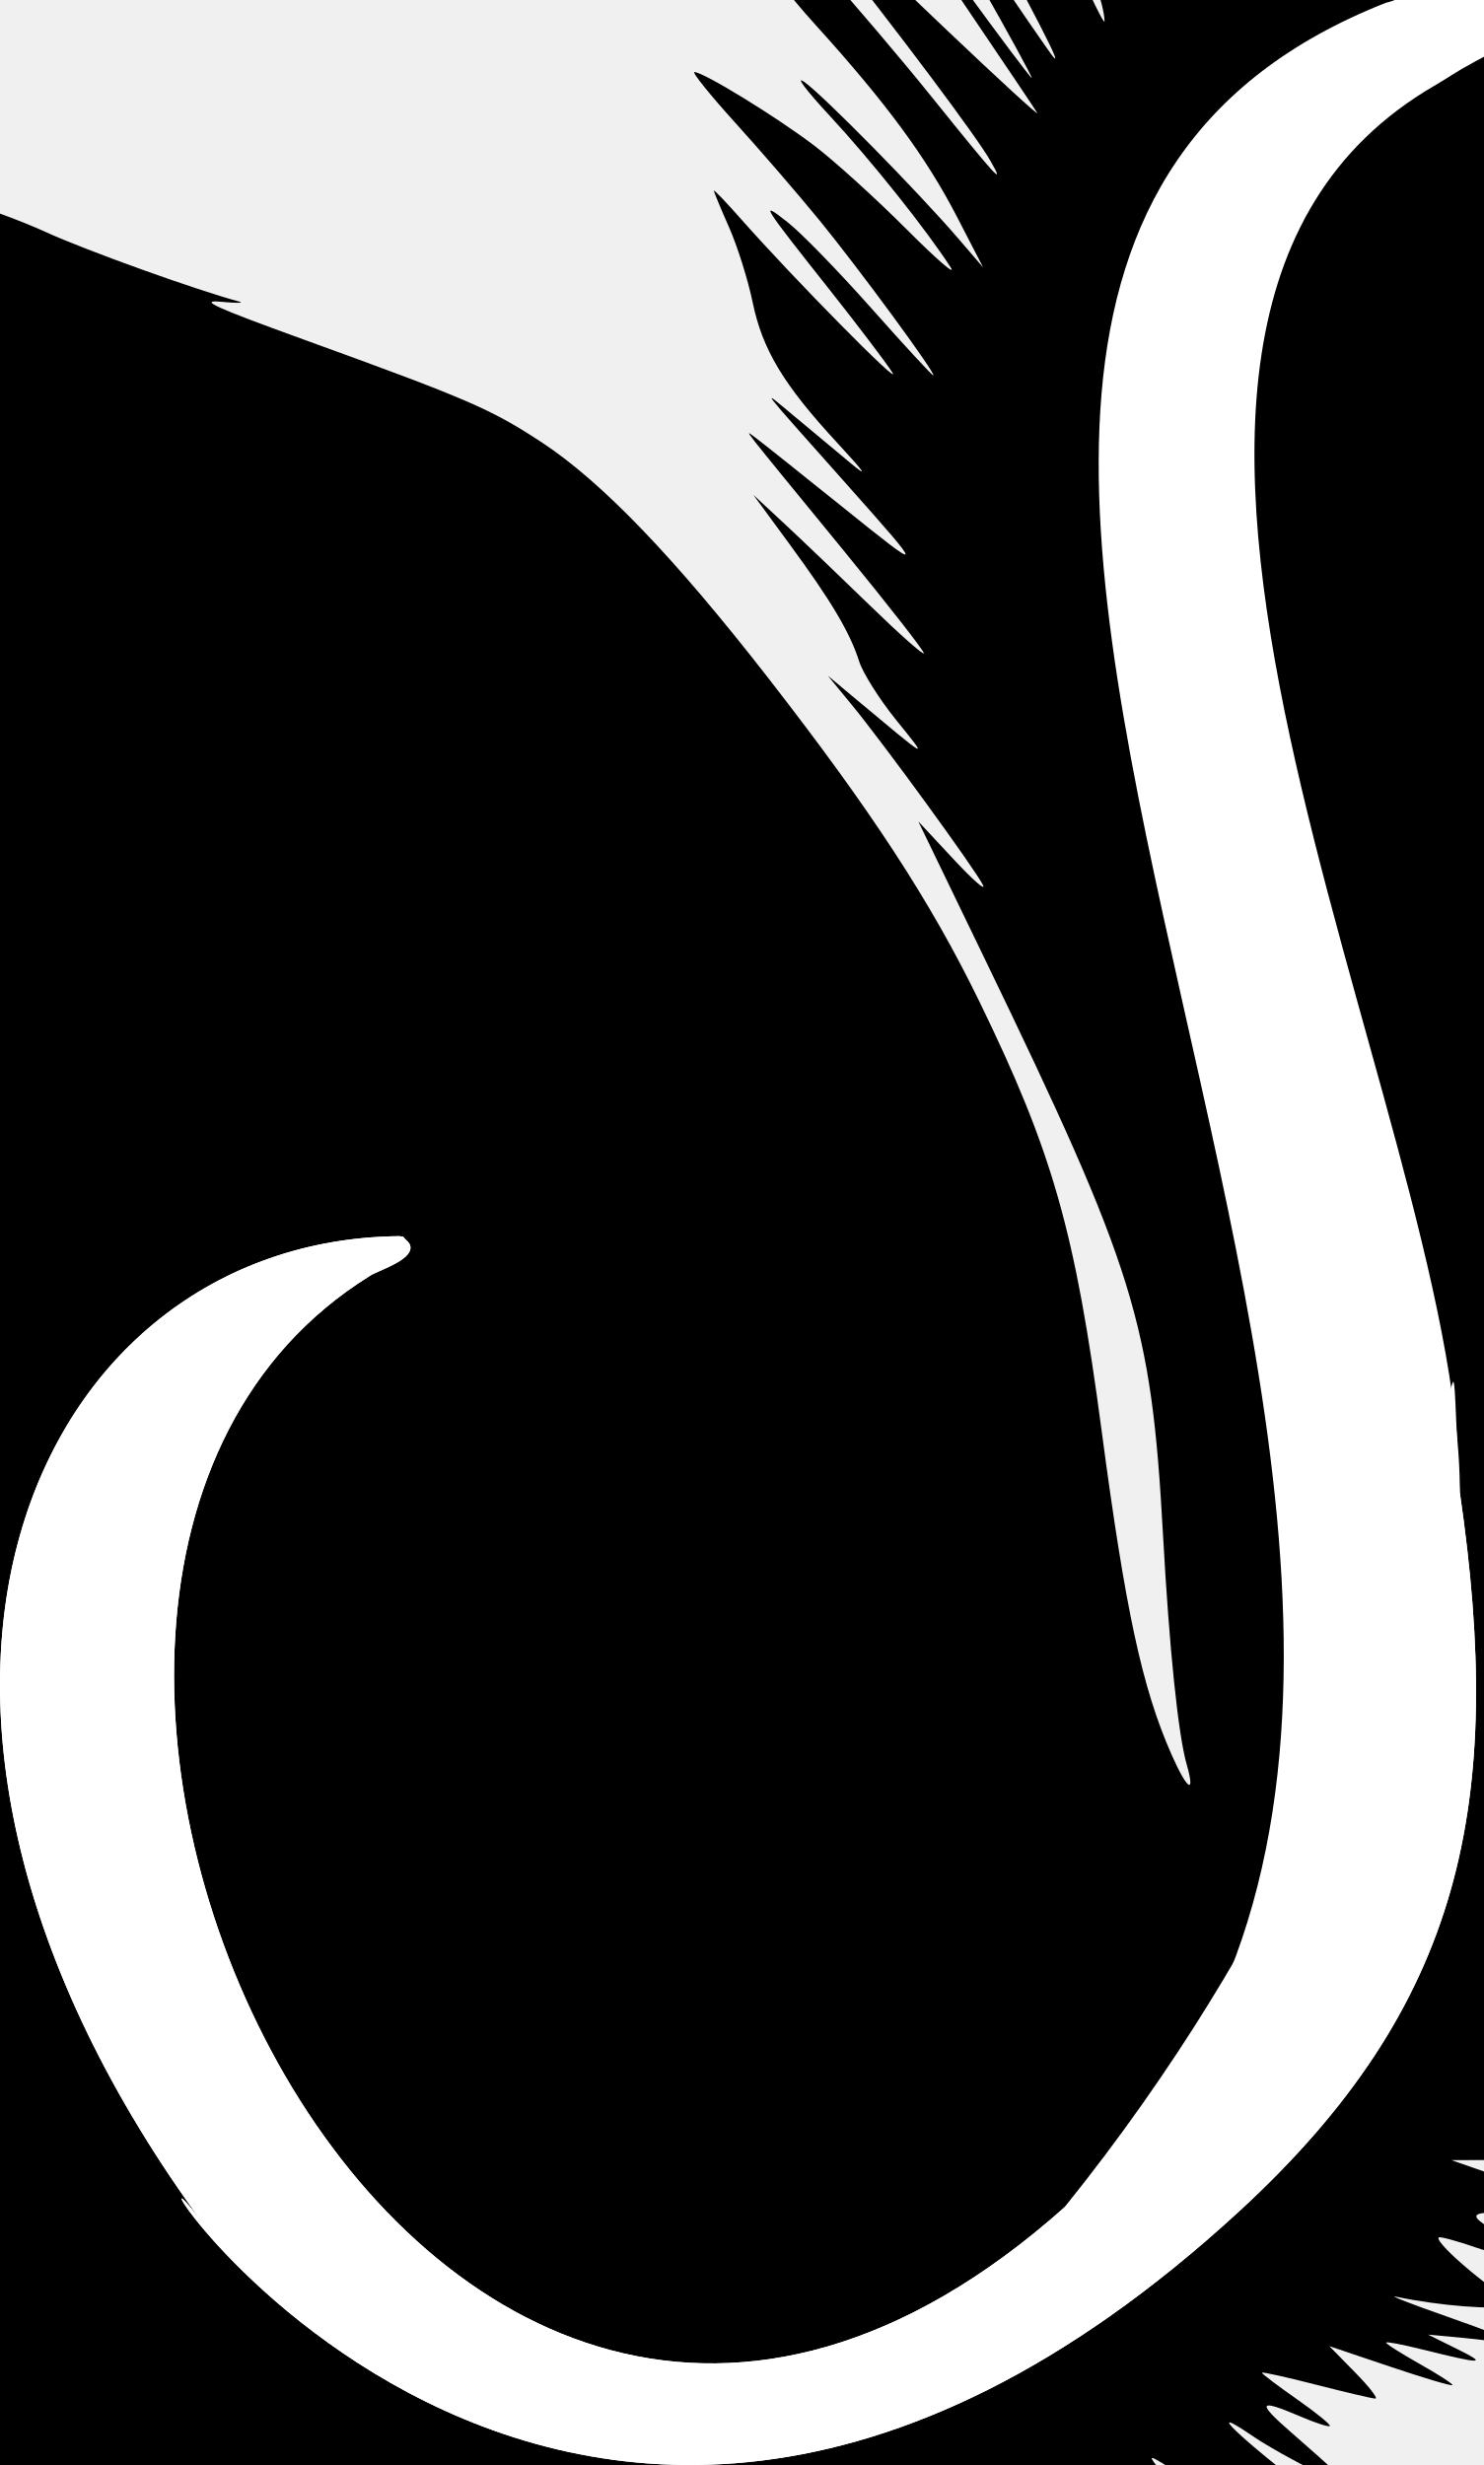
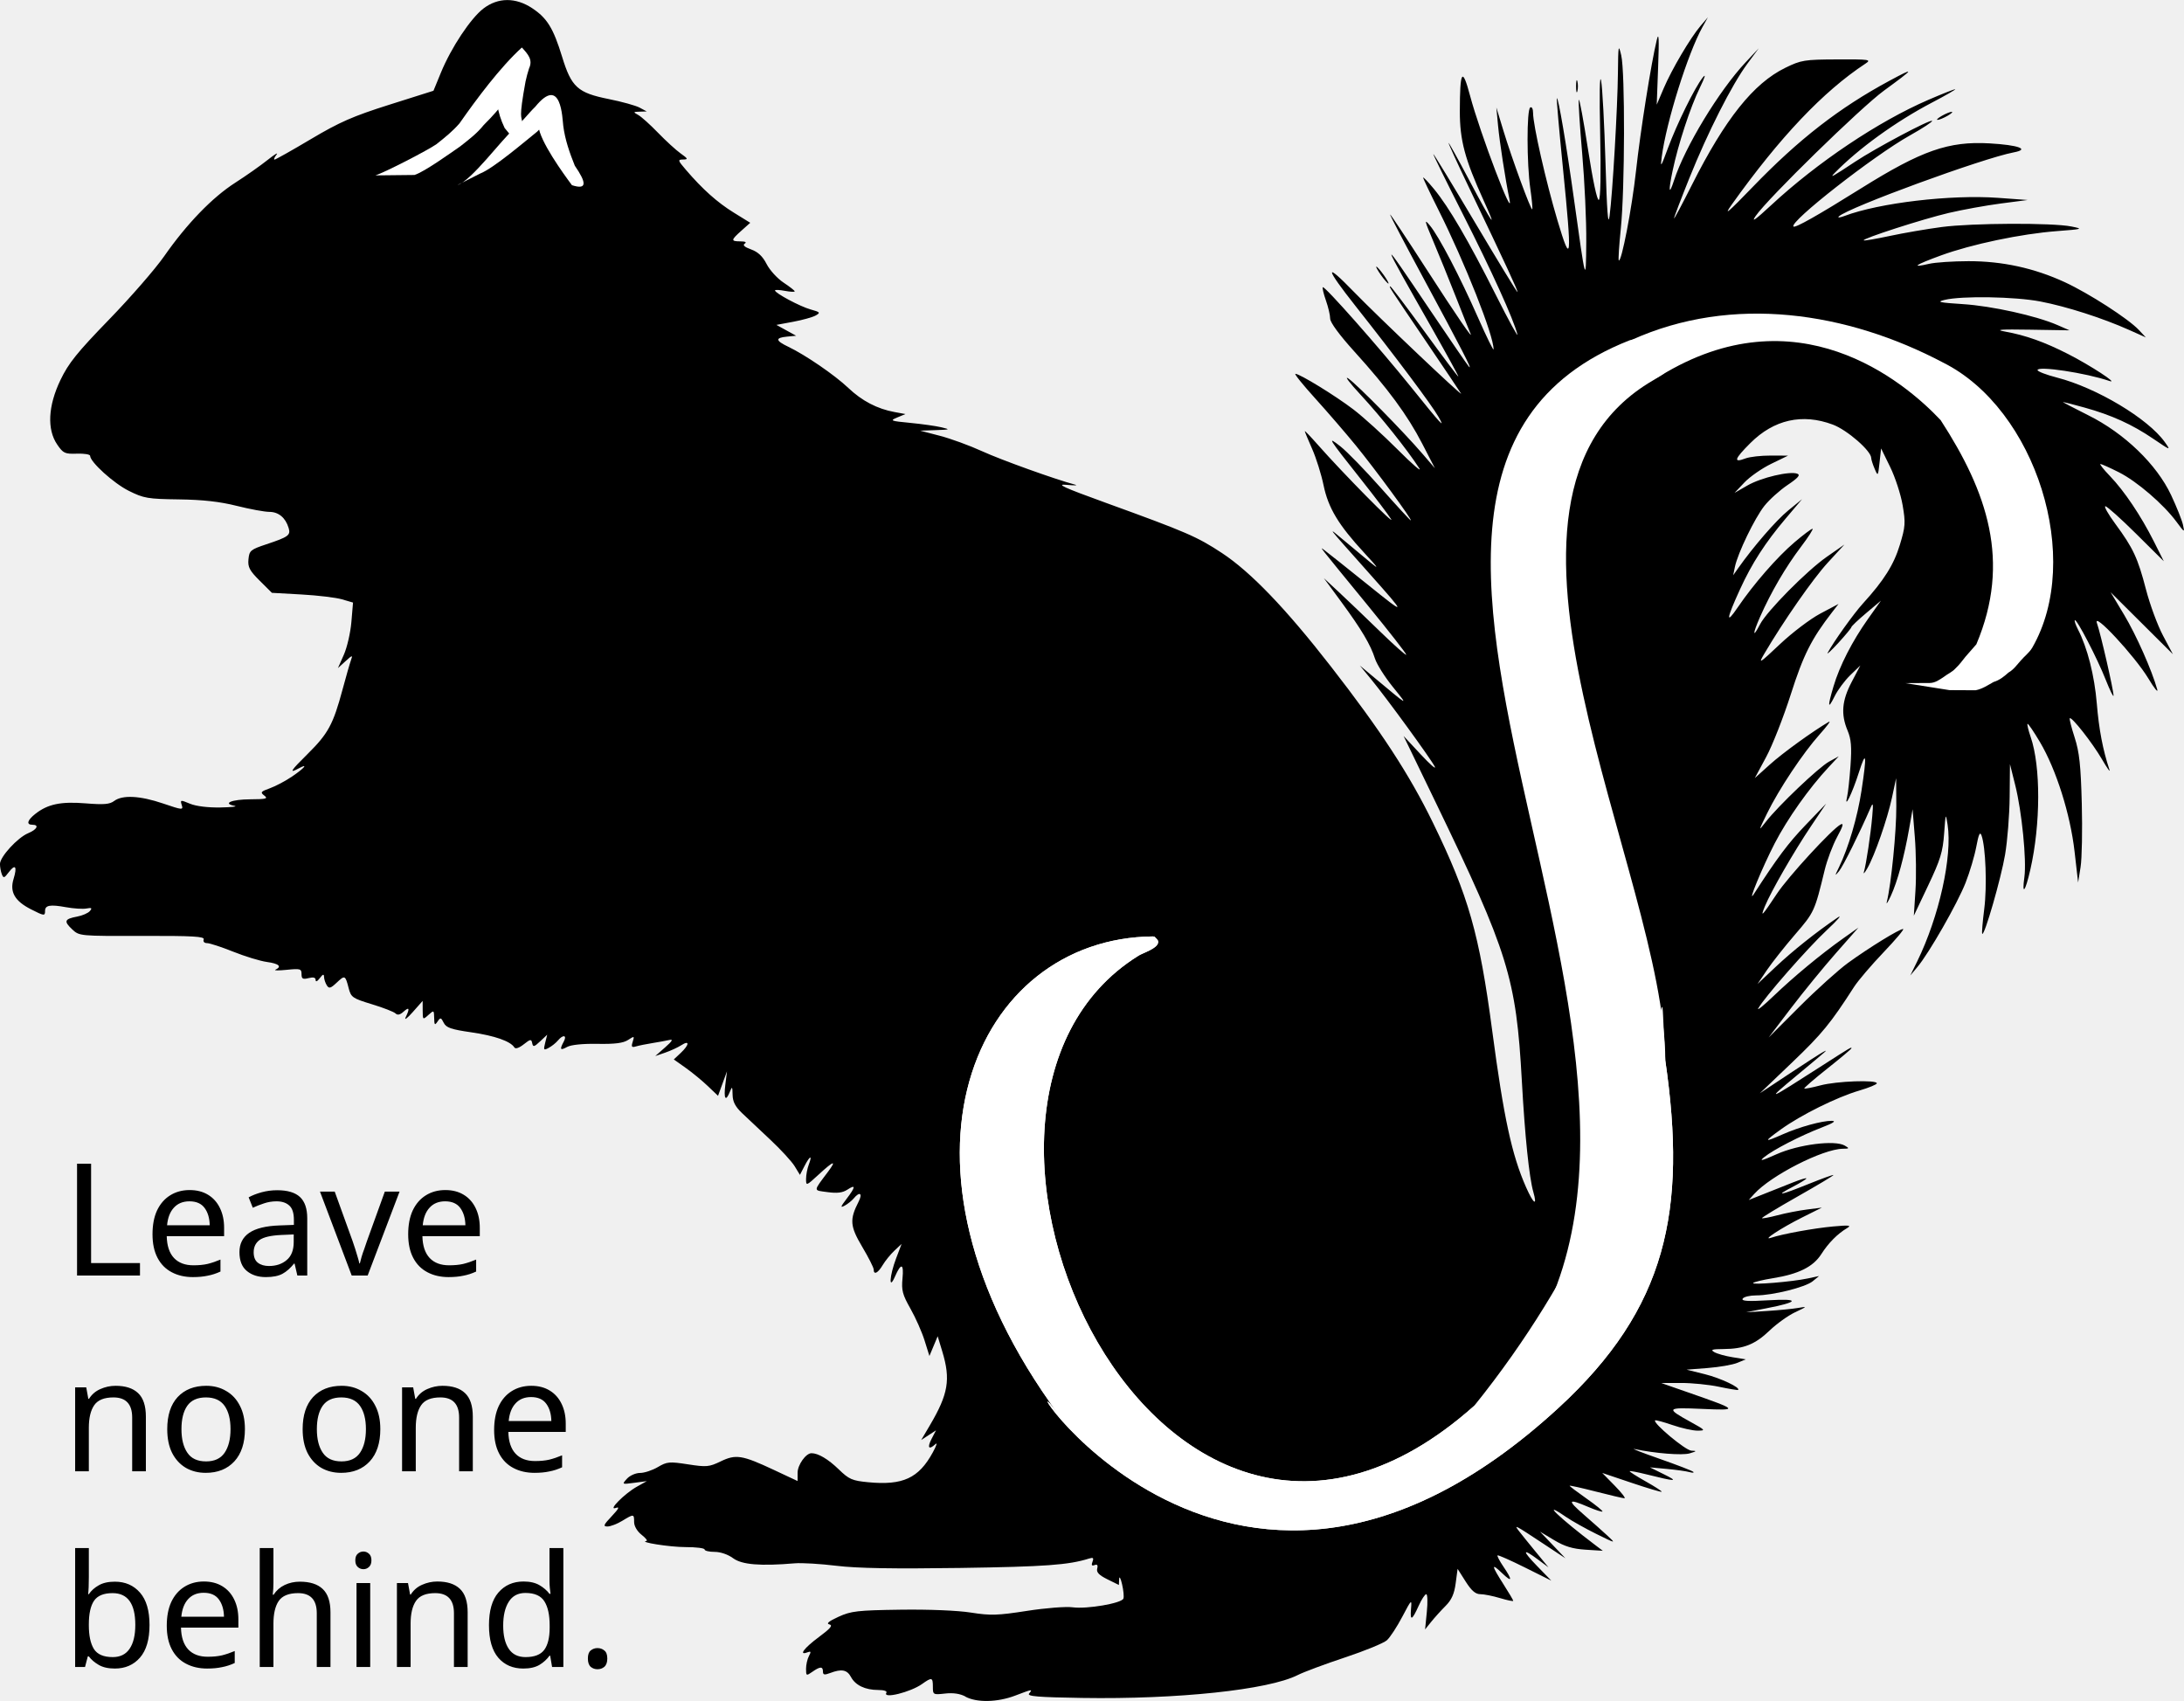
- <svg xmlns="http://www.w3.org/2000/svg" width="64.623mm" height="107.367mm" viewBox="0 0 64.623 107.367" version="1.1" id="svg1">
+ <svg xmlns="http://www.w3.org/2000/svg" width="196.833mm" height="153.287mm" viewBox="0 0 196.833 153.287" version="1.1" id="svg1">
  <defs id="defs1" />
-   <g id="layer1" transform="translate(-93.17832,-55.42296)">
+   <g id="layer1" transform="translate(-6.67706,-24.87372)">
    <path d="m 93.697,177.77 c -0.487,-0.264 -1.112,-0.357 -1.841,-0.275 -1.076,0.121 -1.104,0.106 -1.104,-0.606 0,-0.862 -0.087,-0.884 -0.977,-0.252 -1.042,0.741 -3.567,1.362 -3.214,0.791 0.093,-0.151 -0.205,-0.254 -0.735,-0.254 -1.171,0 -2.054,-0.421 -2.455,-1.171 -0.35,-0.654 -0.847,-0.75 -1.873,-0.359 -0.517,0.197 -0.652,0.17 -0.652,-0.127 0,-0.479 -0.254,-0.474 -0.959,0.021 -0.54,0.378 -0.565,0.367 -0.565,-0.271 0,-0.366 0.117,-0.885 0.26,-1.152 0.21,-0.392 0.185,-0.457 -0.127,-0.337 -0.838,0.321 -0.316,-0.381 1.016,-1.368 1.062,-0.787 1.293,-1.065 0.953,-1.145 -0.31,-0.073 -0.054,-0.287 0.82,-0.686 1.141,-0.52 1.709,-0.586 5.588,-0.64 2.551,-0.036 5.148,0.07 6.345,0.259 1.775,0.28 2.404,0.261 5.056,-0.152 1.675,-0.261 3.514,-0.405 4.114,-0.323 1.283,0.176 4.415,-0.361 4.577,-0.784 0.062,-0.163 0.008,-0.748 -0.122,-1.301 -0.13,-0.553 -0.247,-0.762 -0.261,-0.466 l -0.025,0.54 -1.036,-0.513 c -0.758,-0.375 -1.004,-0.634 -0.918,-0.965 0.081,-0.31 0.007,-0.41 -0.237,-0.316 -0.252,0.097 -0.306,0.009 -0.187,-0.302 0.132,-0.345 0.065,-0.406 -0.315,-0.286 -1.831,0.579 -3.937,0.733 -11.58,0.846 -6.045,0.089 -9.326,0.032 -11.176,-0.194 -1.44,-0.176 -3.133,-0.277 -3.762,-0.223 -3.105,0.263 -4.766,0.126 -5.557,-0.459 -0.459,-0.34 -1.137,-0.572 -1.672,-0.572 -0.495,0 -0.899,-0.098 -0.899,-0.217 0,-0.119 -0.772,-0.216 -1.714,-0.214 -1.407,0.002 -4.301,-0.454 -3.522,-0.556 0.124,-0.016 -0.076,-0.266 -0.445,-0.556 -0.395,-0.31 -0.669,-0.779 -0.669,-1.143 0,-0.745 -0.026,-0.748 -1.073,-0.11 -0.457,0.279 -1.054,0.507 -1.326,0.508 -0.42,8e-4 -0.363,-0.139 0.381,-0.926 0.638,-0.676 0.738,-0.878 0.368,-0.746 -0.766,0.274 0.793,-1.296 1.905,-1.918 l 0.889,-0.497 -1.129,0.15 c -1.124,0.149 -1.127,0.148 -0.659,-0.369 0.259,-0.286 0.787,-0.519 1.178,-0.519 0.389,0 1.111,-0.238 1.604,-0.529 0.825,-0.487 1.041,-0.506 2.713,-0.247 1.668,0.259 1.909,0.237 2.942,-0.262 1.377,-0.666 1.938,-0.577 4.803,0.765 l 2.137,1.002 v -0.746 c 0,-0.71 0.748,-1.762 1.253,-1.762 0.605,0 1.506,0.534 2.455,1.455 0.928,0.9 1.208,1.023 2.665,1.162 3.114,0.297 4.539,-0.361 5.811,-2.686 0.323,-0.59 0.434,-0.931 0.247,-0.756 -0.601,0.56 -0.773,0.341 -0.359,-0.46 l 0.402,-0.777 -0.667,0.437 -0.667,0.437 0.784,-1.329 c 1.659,-2.814 1.881,-4.128 1.119,-6.643 l -0.418,-1.38 -0.372,0.889 -0.372,0.889 -0.437,-1.397 c -0.241,-0.768 -0.814,-2.06 -1.273,-2.87 -0.716,-1.262 -0.819,-1.652 -0.716,-2.722 0.131,-1.364 -0.127,-1.427 -0.679,-0.167 -0.579,1.321 -0.492,-0.075 0.102,-1.637 l 0.496,-1.306 -0.645,0.605 c -0.355,0.333 -0.831,0.919 -1.059,1.303 -0.432,0.729 -0.812,0.914 -0.812,0.396 0,-0.167 -0.465,-1.086 -1.034,-2.043 -1.101,-1.854 -1.15,-2.456 -0.326,-4.068 0.385,-0.753 0.106,-0.949 -0.43,-0.304 -0.18,0.217 -0.552,0.515 -0.826,0.662 -0.411,0.22 -0.381,0.112 0.17,-0.609 0.825,-1.082 0.849,-1.339 0.076,-0.833 -0.429,0.281 -0.92,0.343 -1.785,0.224 -1.315,-0.18 -1.319,-0.019 0.045,-1.845 0.807,-1.08 0.505,-0.988 -0.848,0.26 -1.117,1.03 -1.137,1.037 -1.137,0.398 0,-0.358 0.111,-0.944 0.248,-1.302 0.343,-0.903 0.105,-0.817 -0.391,0.141 l -0.41,0.793 -0.471,-0.774 c -0.259,-0.426 -1.241,-1.497 -2.183,-2.38 -0.942,-0.883 -2.091,-1.966 -2.555,-2.406 -0.615,-0.584 -0.847,-1.03 -0.859,-1.651 -0.015,-0.765 -0.039,-0.793 -0.246,-0.279 -0.379,0.942 -0.567,0.649 -0.409,-0.635 l 0.149,-1.206 -0.403,1.103 -0.403,1.103 -0.924,-0.881 c -0.508,-0.485 -1.405,-1.222 -1.993,-1.639 l -1.069,-0.758 0.625,-0.587 c 0.782,-0.735 0.817,-1.189 0.053,-0.697 -0.314,0.202 -0.972,0.505 -1.46,0.673 l -0.889,0.305 0.889,-0.782 c 0.649,-0.571 0.752,-0.751 0.381,-0.666 -0.279,0.064 -0.965,0.19 -1.524,0.279 -0.559,0.089 -1.227,0.225 -1.486,0.301 -0.387,0.114 -0.439,0.041 -0.294,-0.416 0.168,-0.53 0.149,-0.537 -0.419,-0.165 -0.432,0.283 -1.188,0.379 -2.754,0.35 -1.316,-0.024 -2.382,0.084 -2.731,0.276 -0.634,0.349 -0.699,0.248 -0.309,-0.481 0.315,-0.588 -0.063,-0.657 -0.528,-0.096 -0.18,0.217 -0.553,0.515 -0.828,0.662 -0.457,0.245 -0.484,0.206 -0.318,-0.458 l 0.182,-0.726 -0.633,0.594 c -0.549,0.516 -0.644,0.538 -0.719,0.166 -0.077,-0.383 -0.159,-0.371 -0.767,0.109 -0.419,0.33 -0.743,0.436 -0.842,0.276 -0.344,-0.557 -1.767,-1.056 -3.885,-1.362 -1.817,-0.262 -2.259,-0.415 -2.48,-0.857 -0.245,-0.491 -0.294,-0.501 -0.557,-0.113 -0.248,0.364 -0.291,0.32 -0.304,-0.313 -0.015,-0.722 -0.026,-0.728 -0.523,-0.278 -0.499,0.451 -0.508,0.444 -0.512,-0.405 l -0.004,-0.865 -0.899,1.016 c -0.494,0.559 -0.778,0.766 -0.631,0.461 0.391,-0.812 0.328,-0.976 -0.193,-0.504 -0.315,0.285 -0.543,0.334 -0.721,0.157 -0.143,-0.143 -1.101,-0.516 -2.128,-0.828 -1.752,-0.533 -1.882,-0.623 -2.096,-1.451 -0.304,-1.176 -0.337,-1.191 -1.086,-0.488 -0.546,0.513 -0.684,0.55 -0.884,0.234 -0.13,-0.206 -0.242,-0.546 -0.249,-0.755 -0.009,-0.291 -0.1,-0.265 -0.385,0.112 -0.222,0.294 -0.373,0.36 -0.373,0.163 0,-0.225 -0.202,-0.279 -0.635,-0.171 -0.523,0.131 -0.635,0.067 -0.635,-0.362 0,-0.477 -0.113,-0.51 -1.333,-0.385 -0.733,0.075 -1.191,0.07 -1.016,-0.012 0.605,-0.285 0.312,-0.547 -0.778,-0.696 -0.602,-0.083 -1.965,-0.498 -3.027,-0.924 -1.062,-0.425 -2.125,-0.773 -2.361,-0.773 -0.25,0 -0.376,-0.139 -0.302,-0.333 0.103,-0.269 -0.963,-0.33 -5.54,-0.318 -5.64,0.016 -5.671,0.013 -6.316,-0.593 -0.775,-0.728 -0.695,-0.933 0.451,-1.148 0.476,-0.089 0.993,-0.315 1.148,-0.502 0.224,-0.27 0.161,-0.316 -0.307,-0.227 -0.324,0.062 -1.157,0.009 -1.851,-0.117 -1.433,-0.26 -1.883,-0.18 -1.883,0.337 0,0.467 -0.084,0.457 -1.276,-0.151 -1.454,-0.742 -1.923,-1.56 -1.564,-2.728 0.35,-1.139 0.161,-1.396 -0.44,-0.599 -0.399,0.529 -0.471,0.548 -0.618,0.166 -0.091,-0.238 -0.166,-0.652 -0.166,-0.919 0,-0.646 1.589,-2.38 2.543,-2.775 0.804,-0.333 1.017,-0.761 0.378,-0.761 -0.572,0 -0.46,-0.409 0.27,-0.983 1.118,-0.879 2.303,-1.126 4.533,-0.945 1.634,0.133 2.167,0.088 2.566,-0.214 0.743,-0.561 2.334,-0.479 4.411,0.227 1.747,0.594 1.829,0.601 1.681,0.134 -0.148,-0.468 -0.114,-0.473 0.74,-0.117 0.547,0.229 1.615,0.361 2.745,0.34 1.017,-0.019 1.591,-0.084 1.274,-0.145 -1.13,-0.217 -0.254,-0.582 1.416,-0.59 1.44,-0.007 1.634,-0.058 1.269,-0.335 -0.385,-0.292 -0.331,-0.363 0.508,-0.663 0.516,-0.185 1.424,-0.668 2.018,-1.074 1.11,-0.759 1.461,-1.19 0.588,-0.723 -0.926,0.496 -0.781,0.261 0.82,-1.325 1.816,-1.798 2.273,-2.643 3.107,-5.746 0.324,-1.205 0.673,-2.42 0.776,-2.7 0.165,-0.449 0.107,-0.435 -0.498,0.116 l -0.685,0.624 0.533,-1.204 c 0.293,-0.662 0.598,-1.991 0.679,-2.952 l 0.147,-1.748 -0.988,-0.29 c -0.543,-0.16 -2.188,-0.357 -3.655,-0.439 l -2.667,-0.149 -1.097,-1.09 c -0.921,-0.916 -1.084,-1.225 -1.016,-1.932 0.075,-0.783 0.187,-0.877 1.606,-1.35 2.012,-0.67 2.213,-0.819 2.011,-1.482 -0.279,-0.918 -0.906,-1.439 -1.734,-1.441 -0.432,-9.8e-4 -1.758,-0.245 -2.945,-0.543 -1.524,-0.382 -3.055,-0.553 -5.207,-0.582 -2.808,-0.037 -3.164,-0.098 -4.519,-0.773 -1.359,-0.677 -3.482,-2.599 -3.482,-3.152 0,-0.131 -0.535,-0.219 -1.189,-0.196 -1.087,0.038 -1.239,-0.033 -1.778,-0.822 -0.934,-1.368 -0.828,-3.479 0.293,-5.817 0.725,-1.514 1.504,-2.481 4.387,-5.454 1.928,-1.987 4.158,-4.551 4.957,-5.696 2.04,-2.926 4.334,-5.299 6.412,-6.631 0.978,-0.627 2.292,-1.552 2.921,-2.055 0.629,-0.503 0.986,-0.715 0.794,-0.471 -0.192,0.244 -0.271,0.445 -0.177,0.445 0.094,0 1.571,-0.831 3.281,-1.848 2.582,-1.534 3.782,-2.06 7.076,-3.102 l 3.966,-1.254 0.674,-1.64 c 0.924,-2.249 2.68,-4.895 3.834,-5.775 1.315,-1.003 2.899,-1.012 4.393,-0.023 1.342,0.888 1.905,1.803 2.694,4.379 0.838,2.735 1.401,3.246 4.199,3.806 1.187,0.238 2.445,0.587 2.794,0.776 l 0.635,0.343 -0.635,0.018 c -0.603,0.017 -0.61,0.032 -0.127,0.302 0.279,0.156 1.079,0.876 1.778,1.599 0.699,0.723 1.613,1.56 2.032,1.859 0.678,0.484 0.703,0.545 0.226,0.552 -0.499,0.008 -0.482,0.07 0.254,0.929 1.5,1.75 2.827,2.936 4.31,3.853 l 1.488,0.92 -0.789,0.705 c -0.967,0.864 -0.976,0.966 -0.091,0.97 0.438,0.002 0.581,0.078 0.384,0.204 -0.211,0.134 -0.02,0.307 0.575,0.522 0.621,0.225 1.044,0.623 1.399,1.32 0.28,0.549 0.964,1.299 1.52,1.667 0.556,0.368 1.011,0.724 1.011,0.791 0,0.067 -0.4,0.046 -0.889,-0.045 -0.489,-0.092 -0.889,-0.109 -0.889,-0.039 0,0.244 2.267,1.455 3.213,1.716 0.861,0.238 0.904,0.289 0.456,0.543 -0.272,0.154 -1.18,0.408 -2.018,0.564 l -1.524,0.284 0.889,0.489 0.889,0.489 -0.826,0.08 c -1.074,0.104 -1.043,0.358 0.112,0.909 1.54,0.734 4.192,2.552 5.413,3.71 1.238,1.174 2.605,1.888 4.165,2.176 l 0.99,0.182 -0.736,0.306 c -0.694,0.288 -0.626,0.316 1.169,0.49 1.048,0.101 2.305,0.279 2.794,0.395 0.843,0.2 0.816,0.213 -0.508,0.258 l -1.397,0.048 1.778,0.462 c 0.978,0.254 2.692,0.881 3.81,1.392 1.708,0.782 6.571,2.53 8.382,3.013 0.279,0.074 -0.064,0.082 -0.762,0.016 -1.016,-0.095 -0.305,0.231 3.556,1.63 7.241,2.625 8.202,3.041 10.437,4.514 2.589,1.706 5.751,4.997 9.799,10.199 4.515,5.802 7.095,9.751 9.223,14.12 3.194,6.554 4.182,10.022 5.333,18.713 1.039,7.841 1.767,11.214 3.049,14.112 0.677,1.532 1.043,1.774 0.659,0.437 -0.376,-1.312 -0.76,-5.03 -1.036,-10.028 -0.509,-9.241 -1.223,-11.545 -7.772,-25.095 l -2.885,-5.969 1.538,1.651 c 0.846,0.908 1.42,1.41 1.275,1.116 -0.332,-0.675 -4.324,-6.159 -5.712,-7.847 l -1.044,-1.27 1.14,0.952 c 3.376,2.82 3.277,2.767 1.825,0.965 -0.72,-0.894 -1.439,-2.034 -1.597,-2.533 -0.398,-1.258 -1.216,-2.635 -3.045,-5.126 l -1.565,-2.132 1.364,1.267 c 0.75,0.697 2.421,2.295 3.713,3.551 1.292,1.256 2.349,2.192 2.349,2.08 0,-0.112 -1.56,-2.11 -3.467,-4.44 -4.728,-5.778 -4.345,-5.29 -3.899,-4.972 0.21,0.15 1.924,1.514 3.81,3.032 3.628,2.92 3.636,2.893 0.266,-0.897 -4.068,-4.575 -3.849,-4.291 -2.339,-3.035 0.746,0.62 1.832,1.525 2.413,2.011 0.813,0.679 0.688,0.483 -0.543,-0.848 -2.353,-2.546 -3.269,-4.066 -3.696,-6.131 -0.202,-0.978 -0.665,-2.449 -1.028,-3.27 -0.364,-0.821 -0.661,-1.539 -0.661,-1.596 0,-0.057 0.533,0.5 1.184,1.238 2.256,2.558 7.065,7.434 6.584,6.676 -0.266,-0.419 -1.465,-2.002 -2.665,-3.518 -3.041,-3.842 -3.142,-4.003 -1.887,-3.019 0.581,0.456 2.221,2.142 3.645,3.747 1.424,1.605 2.635,2.918 2.692,2.918 0.176,0 -3.196,-4.595 -4.938,-6.731 -0.912,-1.118 -2.564,-3.032 -3.671,-4.255 -1.108,-1.222 -1.914,-2.223 -1.792,-2.223 0.395,0 3.582,1.956 5.222,3.205 0.878,0.669 2.682,2.304 4.009,3.634 1.327,1.33 2.194,2.078 1.926,1.663 -1.058,-1.641 -3.471,-4.666 -5.255,-6.588 -1.033,-1.112 -1.535,-1.78 -1.116,-1.483 0.828,0.585 4.94,4.765 6.696,6.808 l 1.092,1.27 -1.146,-2.218 c -1.332,-2.578 -3.081,-4.952 -6.121,-8.309 -1.33,-1.468 -2.172,-2.613 -2.172,-2.953 0,-0.305 -0.173,-1.043 -0.384,-1.642 -0.211,-0.598 -0.337,-1.134 -0.28,-1.191 0.15,-0.15 5.048,5.389 7.911,8.946 2.797,3.477 3.174,3.886 2.516,2.735 -0.617,-1.079 -3.846,-5.391 -7.458,-9.959 -2.796,-3.536 -2.859,-4.085 -0.146,-1.284 2.112,2.18 9.882,9.552 9.632,9.138 -0.129,-0.212 -1.548,-2.325 -3.155,-4.694 -3.419,-5.043 -3.361,-4.953 -3.21,-4.953 0.064,0 1.448,1.829 3.075,4.064 1.627,2.235 3,4.064 3.051,4.064 0.051,0 -0.995,-1.915 -2.323,-4.255 -4.908,-8.643 -4.916,-8.711 -0.206,-1.714 1.787,2.654 3.358,4.94 3.49,5.08 0.351,0.37 -0.646,-1.569 -4.106,-7.98 -1.69,-3.132 -3.044,-5.719 -3.01,-5.75 0.035,-0.031 1.492,2.161 3.238,4.869 2.764,4.287 4.384,6.648 3.988,5.813 -0.066,-0.14 -0.636,-1.568 -1.267,-3.175 -0.63,-1.607 -1.558,-3.893 -2.061,-5.08 -0.801,-1.892 -0.839,-2.068 -0.307,-1.427 0.818,0.985 2.691,4.572 4.362,8.355 0.754,1.708 1.374,2.968 1.376,2.801 0.019,-1.226 -2.586,-7.813 -4.967,-12.56 -0.758,-1.511 -1.378,-2.819 -1.378,-2.907 0,-0.087 0.436,0.368 0.968,1.013 1.35,1.634 3.112,4.65 5.579,9.552 1.16,2.305 2.036,3.905 1.946,3.556 -0.358,-1.392 -2.328,-5.732 -4.929,-10.858 -1.506,-2.969 -2.699,-5.397 -2.651,-5.397 0.048,0 1.753,2.8 3.788,6.223 2.035,3.423 3.745,6.223 3.799,6.223 0.1,0 -0.986,-2.339 -4.407,-9.5 -0.995,-2.082 -1.806,-3.853 -1.803,-3.937 0.003,-0.084 0.834,1.412 1.846,3.324 2.137,4.036 2.615,4.71 1.31,1.846 -1.688,-3.703 -2.145,-5.418 -2.142,-8.034 0.005,-3.691 0.226,-4.023 0.924,-1.392 0.889,3.35 4.004,11.53 3.545,9.31 -0.358,-1.729 -0.884,-5.132 -1.022,-6.604 l -0.155,-1.651 0.631,2.076 c 0.764,2.516 2.487,7.216 2.603,7.1 0.046,-0.046 -0.031,-0.872 -0.17,-1.836 -0.331,-2.29 -0.337,-7.138 -0.009,-7.34 0.144,-0.089 0.254,0.124 0.254,0.492 0,1.085 1.154,6.17 2.193,9.668 1.26,4.238 1.33,3.581 0.499,-4.696 -0.343,-3.421 -0.59,-6.254 -0.549,-6.295 0.128,-0.128 0.856,4.161 1.542,9.086 1.069,7.671 1.076,7.694 1.11,3.855 0.017,-1.861 -0.149,-5.439 -0.367,-7.951 -0.219,-2.512 -0.355,-4.694 -0.304,-4.848 0.051,-0.155 0.422,1.846 0.824,4.446 0.439,2.84 0.829,4.666 0.978,4.574 0.156,-0.096 0.2,-2.337 0.12,-6.02 -0.076,-3.507 -0.042,-5.407 0.086,-4.723 0.117,0.629 0.295,3.943 0.394,7.366 0.129,4.458 0.234,5.827 0.369,4.826 0.269,-1.993 0.72,-9.732 0.753,-12.919 0.026,-2.485 0.05,-2.61 0.297,-1.559 0.353,1.5 0.329,12.045 -0.036,15.602 -0.157,1.526 -0.24,2.82 -0.185,2.875 0.236,0.236 1.183,-4.677 1.554,-8.063 0.393,-3.585 1.373,-9.763 1.873,-11.811 0.183,-0.75 0.215,-0.12 0.121,2.413 l -0.127,3.429 0.623,-1.464 c 0.737,-1.731 2.417,-4.575 3.336,-5.648 l 0.653,-0.762 -0.495,0.889 c -1.31,2.353 -3.249,8.529 -3.666,11.684 -0.136,1.03 -0.082,0.955 0.551,-0.762 0.81,-2.196 2.434,-5.494 3.142,-6.379 0.31,-0.388 0.217,-0.057 -0.26,0.918 -0.856,1.749 -1.951,5.09 -2.455,7.49 -0.394,1.876 -0.33,2.278 0.135,0.845 0.972,-2.994 4.051,-8.072 6.441,-10.622 l 1.19,-1.27 -1.031,1.397 c -1.396,1.891 -3.569,6.179 -5.234,10.329 -0.757,1.885 -1.372,3.505 -1.369,3.598 0.004,0.093 0.73,-1.265 1.613,-3.02 2.995,-5.947 5.548,-9.146 8.413,-10.544 1.428,-0.697 1.722,-0.745 4.673,-0.757 2.933,-0.013 3.108,0.013 2.549,0.381 -3.806,2.504 -7.715,6.625 -12.057,12.714 -0.77,1.079 -0.339,0.716 1.895,-1.598 4.154,-4.303 7.805,-7.138 12.338,-9.579 2.351,-1.266 2.278,-1.138 -0.508,0.897 -2.096,1.531 -10.476,9.719 -11.561,11.296 -0.436,0.634 -0.037,0.356 1.389,-0.967 4.171,-3.87 9.663,-7.551 14.177,-9.501 1.225,-0.529 2.31,-0.958 2.413,-0.954 0.103,0.004 -0.842,0.548 -2.1,1.208 -3.258,1.71 -6.604,4.131 -8.763,6.34 -0.488,0.5 -0.192,0.337 1.836,-1.01 1.844,-1.224 6.787,-3.849 6.948,-3.688 0.067,0.067 -0.839,0.66 -2.013,1.319 -3.273,1.837 -10.886,7.796 -10.479,8.202 0.152,0.152 2.158,-0.981 6.108,-3.45 5.451,-3.406 7.875,-4.253 11.565,-4.043 2.624,0.15 3.655,0.533 2.179,0.81 -2.754,0.517 -14.955,4.985 -15.763,5.773 -0.14,0.136 0.089,0.118 0.508,-0.041 3.113,-1.179 9.585,-1.943 13.836,-1.634 l 2.674,0.194 -2.413,0.315 c -1.327,0.173 -3.442,0.556 -4.699,0.851 -2.323,0.544 -7.822,2.319 -7.666,2.474 0.047,0.047 1.105,-0.133 2.352,-0.4 1.247,-0.267 3.352,-0.629 4.679,-0.804 2.747,-0.363 9.971,-0.393 11.684,-0.049 1.094,0.22 1.039,0.238 -1.31,0.418 -3.244,0.249 -7.684,1.182 -10.451,2.194 -2.351,0.861 -2.751,1.145 -1.059,0.753 0.555,-0.129 2.152,-0.236 3.549,-0.238 3.053,-0.005 5.931,0.623 8.687,1.897 2.173,1.004 5.731,3.3 6.67,4.304 l 0.625,0.668 -1.514,-0.676 c -2.395,-1.07 -5.624,-2.105 -7.98,-2.558 -2.301,-0.443 -7.098,-0.523 -8.647,-0.145 -0.746,0.182 -0.481,0.243 1.651,0.38 2.618,0.168 6.612,1.052 8.527,1.887 l 1.089,0.475 -3.538,-0.058 c -2.687,-0.044 -3.237,-0.004 -2.287,0.167 1.868,0.336 3.573,0.944 5.716,2.038 1.979,1.01 4.606,2.725 3.701,2.416 -2.121,-0.724 -6.477,-1.383 -6.477,-0.979 0,0.122 0.792,0.427 1.76,0.676 3.564,0.918 8.202,3.693 9.708,5.809 0.557,0.782 0.547,0.779 -1.027,-0.289 -1.92,-1.304 -3.763,-2.141 -6.196,-2.816 -1.002,-0.278 -1.879,-0.505 -1.947,-0.505 -0.069,0 0.958,0.539 2.281,1.199 3.256,1.622 6.16,4.422 7.462,7.195 0.489,1.041 0.966,2.236 1.061,2.655 0.169,0.746 0.156,0.74 -0.58,-0.254 -1.174,-1.587 -3.562,-3.64 -5.186,-4.46 -0.814,-0.411 -1.564,-0.747 -1.667,-0.747 -0.103,0 0.28,0.486 0.852,1.079 1.298,1.349 2.805,3.593 3.966,5.905 l 0.892,1.778 -2.497,-2.477 c -1.373,-1.362 -2.619,-2.477 -2.768,-2.477 -0.149,0 0.255,0.714 0.898,1.587 1.609,2.185 2.025,3.075 2.765,5.924 0.352,1.356 1.042,3.222 1.532,4.145 l 0.891,1.678 -2.808,-2.794 -2.808,-2.794 1.222,2.039 c 1.093,1.824 2.496,4.987 2.982,6.723 0.098,0.349 -0.261,-0.093 -0.797,-0.983 -1.217,-2.02 -5.049,-6.142 -4.636,-4.986 0.33,0.924 1.506,6.06 1.494,6.525 -0.005,0.183 -0.325,-0.47 -0.713,-1.45 -0.758,-1.921 -2.618,-5.503 -2.776,-5.345 -0.053,0.053 0.072,0.421 0.277,0.818 0.856,1.657 1.497,4.171 1.704,6.691 0.192,2.331 0.547,4.186 1.141,5.969 0.093,0.279 -0.213,-0.149 -0.68,-0.952 -0.857,-1.472 -2.73,-3.857 -2.898,-3.689 -0.05,0.05 0.148,0.829 0.44,1.731 0.425,1.315 0.553,2.496 0.644,5.958 0.062,2.375 0.013,4.947 -0.109,5.715 l -0.222,1.397 -0.32,-2.794 c -0.386,-3.377 -1.657,-7.394 -3.119,-9.862 -0.565,-0.954 -1.069,-1.692 -1.12,-1.641 -0.051,0.051 0.076,0.583 0.283,1.182 0.915,2.657 0.903,7.85 -0.028,11.945 -0.459,2.017 -0.776,2.412 -0.537,0.668 0.207,-1.508 -0.23,-5.888 -0.824,-8.262 l -0.477,-1.905 -0.028,2.951 c -0.015,1.623 -0.201,3.966 -0.412,5.207 -0.368,2.16 -1.86,7.335 -2.058,7.137 -0.052,-0.052 0.029,-1.058 0.179,-2.234 0.264,-2.065 0.132,-5.613 -0.248,-6.641 -0.136,-0.367 -0.259,-0.099 -0.466,1.014 -0.155,0.832 -0.591,2.3 -0.969,3.262 -0.737,1.874 -3.291,6.339 -4.342,7.591 l -0.64,0.762 0.623,-1.27 c 1.972,-4.021 3.18,-9.452 2.74,-12.319 -0.167,-1.092 -0.181,-1.056 -0.313,0.798 -0.117,1.65 -0.332,2.351 -1.434,4.672 l -1.296,2.731 0.147,-2.27 c 0.081,-1.248 0.056,-3.408 -0.056,-4.799 l -0.203,-2.529 -0.314,1.778 c -0.444,2.515 -1.047,4.731 -1.637,6.012 -0.279,0.605 -0.445,0.854 -0.37,0.553 0.391,-1.564 0.868,-6.365 0.854,-8.597 l -0.016,-2.54 -0.374,1.746 c -0.419,1.952 -1.562,5.228 -2.228,6.385 -0.24,0.417 -0.376,0.558 -0.301,0.312 0.199,-0.654 0.611,-3.404 0.751,-5.014 0.101,-1.158 0.074,-1.288 -0.154,-0.762 -0.979,2.259 -2.484,5.285 -2.842,5.715 -0.395,0.473 -0.395,0.448 10e-4,-0.366 0.848,-1.744 1.662,-4.511 2.022,-6.873 0.502,-3.29 0.435,-3.759 -0.236,-1.651 -0.594,1.868 -1.358,3.432 -1.054,2.159 0.083,-0.349 0.22,-1.607 0.303,-2.794 0.118,-1.683 0.061,-2.376 -0.261,-3.143 -0.62,-1.477 -0.518,-2.702 0.367,-4.388 l 0.78,-1.486 -0.903,0.872 c -0.497,0.479 -1.133,1.337 -1.414,1.905 -0.618,1.248 -0.651,0.96 -0.102,-0.889 0.549,-1.851 1.687,-4.075 3.107,-6.079 l 1.171,-1.651 -1.328,1.119 c -0.73,0.616 -1.333,1.187 -1.339,1.27 -0.006,0.083 -0.536,0.722 -1.176,1.421 -0.641,0.699 -1.073,1.099 -0.96,0.889 0.536,-0.999 2.346,-3.529 3.177,-4.442 1.894,-2.079 2.785,-3.493 3.328,-5.283 0.501,-1.65 0.524,-1.982 0.25,-3.579 -0.166,-0.969 -0.671,-2.515 -1.121,-3.436 l -0.819,-1.675 -0.14,1.27 c -0.138,1.252 -0.144,1.26 -0.445,0.555 -0.168,-0.393 -0.305,-0.824 -0.305,-0.958 0,-0.645 -2.164,-2.531 -3.462,-3.016 -2.751,-1.029 -5.307,-0.455 -7.437,1.671 -1.446,1.444 -1.558,1.807 -0.423,1.375 0.378,-0.144 1.394,-0.258 2.258,-0.255 l 1.571,0.006 -1.524,0.74 c -0.838,0.407 -1.924,1.163 -2.413,1.679 l -0.889,0.939 1.168,-0.671 c 1.234,-0.709 3.815,-1.317 4.491,-1.057 0.298,0.115 0.072,0.376 -0.88,1.017 -0.705,0.475 -1.644,1.321 -2.088,1.881 -0.872,1.101 -2.4,4.261 -2.656,5.492 l -0.158,0.762 0.443,-0.628 c 1.38,-1.959 3.433,-4.327 4.521,-5.214 l 1.246,-1.016 -1.478,1.744 c -1.831,2.16 -3.047,4.045 -4.111,6.37 -1.232,2.692 -1.309,3.255 -0.229,1.665 1.443,-2.124 3.57,-4.564 5.148,-5.905 0.78,-0.664 1.505,-1.206 1.61,-1.206 0.105,0 -0.367,0.738 -1.05,1.64 -1.373,1.814 -2.691,4.072 -3.675,6.298 -0.686,1.551 -0.688,1.995 -0.003,0.671 0.615,-1.189 4.217,-4.83 6.017,-6.083 l 1.588,-1.105 -1.507,1.639 c -1.33,1.447 -3.996,5.275 -5.74,8.243 -0.54,0.919 -0.405,0.834 1.42,-0.889 1.109,-1.048 2.755,-2.296 3.657,-2.773 l 1.64,-0.868 -0.575,0.741 c -1.87,2.412 -2.595,3.852 -3.733,7.42 -0.656,2.055 -1.653,4.59 -2.216,5.635 l -1.024,1.9 1.372,-1.235 c 1.152,-1.037 3.848,-2.987 5.309,-3.84 0.21,-0.122 -0.166,0.388 -0.834,1.135 -1.508,1.685 -3.676,4.942 -4.743,7.126 -0.791,1.62 -0.794,1.634 -0.117,0.762 1.126,-1.451 4.766,-4.915 5.709,-5.434 l 0.874,-0.481 -0.922,0.989 c -1.763,1.89 -3.71,4.642 -4.861,6.873 -1.113,2.158 -2.504,5.533 -1.884,4.571 2.119,-3.285 3.11,-4.608 4.678,-6.24 l 1.853,-1.929 -1.366,2.032 c -1.543,2.295 -3.607,5.882 -4.161,7.229 -0.445,1.084 -0.24,0.869 1.083,-1.133 1.017,-1.539 4.953,-5.82 5.736,-6.239 0.312,-0.167 0.233,0.126 -0.304,1.116 -0.4,0.739 -0.906,2.079 -1.123,2.979 -0.903,3.728 -0.939,3.807 -2.664,5.807 -0.934,1.082 -2.078,2.53 -2.544,3.216 l -0.846,1.249 1.63,-1.535 c 1.553,-1.462 3.631,-3.117 5.567,-4.434 0.489,-0.333 0.055,0.176 -0.965,1.13 -1.741,1.629 -5.657,6.1 -6.168,7.043 -0.127,0.235 0.483,-0.257 1.356,-1.094 1.838,-1.761 4.293,-3.795 6.282,-5.204 l 1.393,-0.987 -2.028,2.302 c -1.116,1.266 -2.937,3.495 -4.047,4.953 l -2.019,2.651 2.795,-2.794 c 1.537,-1.537 3.504,-3.308 4.371,-3.937 1.889,-1.37 4.616,-3.048 4.954,-3.048 0.134,0 -0.659,0.945 -1.761,2.099 -1.102,1.155 -2.296,2.555 -2.654,3.111 -2.115,3.29 -2.895,4.242 -5.554,6.784 l -2.939,2.808 2.667,-1.767 c 1.467,-0.972 2.838,-1.854 3.048,-1.959 0.441,-0.222 0.546,-0.316 -2.365,2.103 -2.898,2.407 -2.739,2.347 2.238,-0.851 2.612,-1.678 2.667,-1.71 2.667,-1.582 0,0.06 -0.976,0.881 -2.168,1.826 -1.192,0.945 -2.13,1.756 -2.084,1.802 0.046,0.046 0.708,-0.082 1.469,-0.284 1.443,-0.384 5.068,-0.516 5.068,-0.184 -1.9e-4,0.105 -0.715,0.4 -1.587,0.656 -2.004,0.587 -5.235,2.186 -7.045,3.487 -1.596,1.147 -1.572,1.217 0.154,0.454 1.499,-0.663 3.551,-1.228 4.415,-1.215 0.434,0.006 0.152,0.196 -0.891,0.597 -1.921,0.74 -4.377,2.005 -5.205,2.681 -0.482,0.394 -0.209,0.328 1.135,-0.273 1.967,-0.878 5.24,-1.293 6.129,-0.777 0.443,0.257 0.429,0.281 -0.167,0.288 -1.803,0.021 -6.478,2.404 -7.985,4.07 l -0.495,0.547 1.389,-0.551 c 0.764,-0.303 1.932,-0.767 2.596,-1.031 0.664,-0.264 1.206,-0.426 1.206,-0.361 0,0.065 -0.543,0.401 -1.206,0.746 -1.705,0.888 -1.182,0.799 1.382,-0.235 1.21,-0.488 2.23,-0.857 2.267,-0.819 0.037,0.037 -1.416,0.908 -3.229,1.936 -1.813,1.027 -3.258,1.906 -3.212,1.953 0.047,0.047 0.677,-0.071 1.4,-0.262 0.723,-0.191 1.918,-0.424 2.655,-0.518 l 1.34,-0.171 -1.778,0.889 c -1.863,0.931 -3.696,2.13 -2.794,1.827 1.026,-0.344 3.858,-0.859 5.588,-1.017 1.435,-0.131 1.68,-0.104 1.27,0.14 -0.874,0.519 -1.689,1.339 -2.333,2.349 -0.733,1.148 -2.045,1.802 -4.369,2.176 -0.891,0.143 -1.69,0.336 -1.776,0.427 -0.19,0.202 3.502,-0.104 4.923,-0.407 l 1.016,-0.217 -0.576,0.472 c -0.657,0.539 -3.604,1.273 -5.111,1.273 -0.558,0 -1.096,0.132 -1.196,0.294 -0.135,0.218 0.464,0.255 2.335,0.144 2.874,-0.171 2.767,0.151 -0.244,0.733 l -1.812,0.35 1.905,-0.118 c 1.048,-0.065 2.305,-0.187 2.794,-0.271 0.869,-0.149 0.863,-0.141 -0.254,0.387 -0.629,0.297 -1.657,1.033 -2.286,1.636 -1.31,1.257 -2.329,1.668 -4.165,1.679 -1.04,0.006 -1.204,0.061 -0.831,0.278 0.256,0.149 0.999,0.356 1.651,0.46 l 1.186,0.19 -0.762,0.316 c -0.419,0.174 -1.619,0.383 -2.667,0.465 l -1.905,0.149 1.651,0.41 c 1.411,0.35 3.22,1.206 2.992,1.415 -0.039,0.036 -0.814,-0.091 -1.722,-0.283 -0.908,-0.192 -2.451,-0.346 -3.429,-0.343 l -1.778,0.006 2.413,0.841 c 4.578,1.596 4.616,1.639 1.27,1.49 -3.238,-0.145 -3.3,-0.072 -1.016,1.186 1.326,0.731 1.357,0.77 0.611,0.774 -0.432,0.003 -1.451,-0.224 -2.264,-0.504 -0.813,-0.28 -1.518,-0.469 -1.567,-0.421 -0.228,0.228 2.744,2.71 3.268,2.729 0.513,0.019 0.494,0.05 -0.152,0.243 -0.659,0.197 -3.106,0.005 -4.977,-0.391 -0.349,-0.074 0.667,0.322 2.258,0.879 1.591,0.557 2.963,1.087 3.048,1.178 0.085,0.091 -0.074,0.1 -0.353,0.021 -0.279,-0.079 -1.194,-0.207 -2.032,-0.284 l -1.524,-0.141 1.27,0.629 c 1.361,0.674 1.11,0.672 -1.64,-0.012 -0.762,-0.189 -1.418,-0.313 -1.457,-0.274 -0.039,0.039 0.612,0.455 1.446,0.924 0.834,0.469 1.482,0.889 1.438,0.933 -0.044,0.044 -1.267,-0.32 -2.718,-0.809 l -2.639,-0.889 1.123,1.145 c 0.618,0.629 1.014,1.142 0.88,1.139 -0.134,-0.003 -1.301,-0.277 -2.593,-0.608 -1.292,-0.332 -2.349,-0.565 -2.349,-0.519 0,0.046 0.687,0.566 1.527,1.155 0.84,0.589 1.485,1.114 1.433,1.166 -0.052,0.052 -0.634,-0.137 -1.294,-0.42 -1.827,-0.783 -1.915,-0.628 -0.396,0.692 0.763,0.664 1.733,1.526 2.155,1.917 0.764,0.708 0.76,0.707 -1.011,-0.166 -0.978,-0.482 -2.22,-1.179 -2.76,-1.549 -2.376,-1.625 -0.546,0.13 2.668,2.558 l 0.67,0.506 -1.559,-0.099 c -1.163,-0.074 -1.882,-0.292 -2.829,-0.861 l -1.27,-0.763 1.143,1.199 1.143,1.199 -1.905,-1.259 c -2.697,-1.782 -2.752,-1.811 -2.29,-1.207 0.207,0.271 0.893,1.121 1.524,1.889 l 1.147,1.396 -0.936,-0.697 c -1.435,-1.07 -1.463,-0.833 -0.071,0.598 l 1.26,1.295 -2.376,-1.184 c -1.307,-0.651 -2.418,-1.142 -2.47,-1.09 -0.052,0.052 0.189,0.51 0.534,1.018 0.843,1.241 0.792,1.458 -0.134,0.571 -0.993,-0.952 -0.962,-0.703 0.127,0.999 0.489,0.764 0.889,1.441 0.889,1.504 0,0.063 -0.533,-0.046 -1.183,-0.242 -0.651,-0.196 -1.453,-0.356 -1.784,-0.356 -0.435,0 -0.8,-0.315 -1.324,-1.141 l -0.724,-1.141 -0.173,1.301 c -0.126,0.953 -0.369,1.498 -0.907,2.036 -0.404,0.404 -0.985,1.047 -1.292,1.428 l -0.558,0.693 0.158,-1.587 c 0.087,-0.873 0.063,-1.587 -0.053,-1.587 -0.116,0 -0.42,0.463 -0.675,1.028 -0.609,1.351 -0.795,1.428 -0.697,0.287 0.077,-0.895 0.044,-0.865 -0.787,0.716 -0.477,0.908 -1.101,1.861 -1.386,2.119 -0.285,0.257 -1.983,0.954 -3.774,1.548 -1.791,0.594 -3.714,1.311 -4.273,1.593 -2.636,1.33 -10.798,2.195 -19.429,2.058 -3.99,-0.063 -4.98,-0.146 -4.773,-0.397 0.339,-0.412 0.31,-0.408 -1.264,0.191 -1.589,0.604 -3.461,0.641 -4.481,0.088 z M 131.137,49.665 c -0.298,-0.419 -0.485,-0.762 -0.416,-0.762 0.07,0 0.371,0.343 0.67,0.762 0.298,0.419 0.485,0.762 0.416,0.762 -0.07,0 -0.371,-0.343 -0.67,-0.762 z m 50.546,-14.351 c 0.349,-0.2 0.749,-0.363 0.889,-0.363 0.14,0 -0.032,0.163 -0.381,0.363 -0.349,0.2 -0.749,0.363 -0.889,0.363 -0.14,0 0.032,-0.163 0.381,-0.363 z m -32.961,-2.667 c 0,-0.489 0.052,-0.689 0.116,-0.445 0.064,0.244 0.064,0.645 0,0.889 -0.064,0.244 -0.116,0.044 -0.116,-0.445 z" style="fill:#000000" id="path1" />
    <path style="fill:#ffffff;stroke-width:0.265" id="path5" d="m 182.373,87.068 c 0.785,-0.002 1.57,0.009 2.355,0.012 0.611,-0.118 1.089,-0.452 1.619,-0.746 0.535,-0.162 0.933,-0.48 1.347,-0.851 0.45,-0.251 0.76,-0.697 1.102,-1.076 0.337,-0.402 0.766,-0.703 1.034,-1.157 4.62,-8.008 0.329,-21.511 -8.003,-25.687 -8.645,-4.568 -19.002,-6.18 -28.137,-2.039 -6.624,5.19 1.096,4.161 2.601,3.235 12.28,-7.557 21.934,0.409 25.288,3.979 4.189,6.454 6.373,12.726 3.217,20.2 -0.327,0.372 -0.654,0.742 -0.978,1.118 -0.288,0.361 -0.558,0.735 -0.899,1.049 -0.295,0.337 -0.707,0.494 -1.054,0.768 -0.39,0.261 -0.782,0.546 -1.271,0.552 -0.733,0.003 -1.467,0.015 -2.2,0.012 z" />
    <path style="fill:#ffffff;stroke-width:0.265" id="path6" d="m 139.54,151.567 c -28.349,25.252 -52.063,-26.998 -30.282,-40.551 0.301,-0.232 1.905,-0.685 1.793,-1.311 -0.031,-0.172 -0.212,-0.278 -0.318,-0.417 l -0.159,-0.022 v 0 c -15.977,0.153 -25.283,20.275 -8.486,43.094 -5.838,-7.889 14.477,27.504 45.056,-0.615 9.765,-8.979 11.584,-17.796 9.617,-31.311 -0.874,-14.77 2.257,6.928 -17.222,31.134 z" />
    <path style="fill:#ffffff;stroke-width:0.265" id="path7" d="m 44.031,40.642 c 0.91,-0.284 3.332,-2.034 4.112,-2.569 0.761,-0.599 1.527,-1.173 2.133,-1.936 6.683,-6.616 -1.02,-5.771 1.882,0.272 l 0.443,0.54 0.1,-1.74e-4 v 0 l 1.052,-0.984 c -0.059,-0.693 -0.347,-0.265 0.287,-3.741 0.146,-0.603 0.14,-0.628 0.32,-1.191 0.354,-0.76 -0.072,-1.25 -0.649,-1.878 -1.944,1.765 -4.081,4.632 -5.617,6.83 -0.612,0.714 -1.344,1.299 -2.08,1.881 -0.73,0.52 -4.648,2.549 -5.51,2.814 z" />
    <path style="fill:#ffffff;stroke-width:0.265" id="path8" d="m 49.943,40.517 c 1.219,-0.469 4.14,-2.979 5.151,-3.785 0.652,-0.69 1.471,-1.287 1.996,-2.087 0.039,-0.023 0.164,-0.069 0.118,-0.068 -2.682,0.081 -2.179,-0.581 -2.131,0.389 0.022,0.437 0.064,0.846 0.133,1.281 0.116,1.338 2.21,4.238 3.014,5.316 1.397,0.449 1.308,-0.234 0.259,-1.754 -0.467,-1.155 -0.885,-2.354 -1.042,-3.595 -0.088,-0.643 -0.155,-4.629 -2.523,-1.721 -0.676,0.659 -1.233,1.434 -1.96,2.047 -0.993,0.814 -3.801,4.64 -5.054,5.01 z" />
    <text xml:space="preserve" style="font-size:14.111px;font-family:'Fira Code';-inkscape-font-specification:'Fira Code';text-align:start;writing-mode:lr-tb;direction:ltr;text-anchor:start;fill:#ffffff;stroke-width:0.265" x="9.186" y="119.412" id="text8">
      <tspan id="tspan8" style="stroke-width:0.265" x="9.186" y="119.412" />
    </text>
    <text xml:space="preserve" style="font-size:14.111px;font-family:'Fira Code';-inkscape-font-specification:'Fira Code';text-align:start;writing-mode:lr-tb;direction:ltr;text-anchor:start;fill:#000000;stroke-width:0.265" x="12.247" y="139.825" id="text9">
      <tspan style="stroke-width:0.265" x="12.247" y="139.825" id="tspan11">Leave </tspan>
      <tspan style="stroke-width:0.265" x="12.247" y="157.464" id="tspan12">no one </tspan>
      <tspan style="stroke-width:0.265" x="12.247" y="175.102" id="tspan13">behind.</tspan>
    </text>
    <path style="fill:#ffffff;stroke-width:0.265" id="path3" d="m 155.649,59.159 c 5.192,-2.991 -0.427,-4.132 -2.105,-3.616 -33.744,13.28 14.701,70.456 -14.004,96.024 -28.349,25.252 -52.063,-26.998 -30.282,-40.551 0.301,-0.232 1.905,-0.685 1.793,-1.311 -0.031,-0.172 -0.212,-0.278 -0.318,-0.417 l -0.159,-0.022 v 0 c -15.977,0.153 -25.283,20.275 -8.486,43.094 -5.838,-7.889 14.477,27.504 45.056,-0.615 9.765,-8.979 11.584,-17.796 9.617,-31.311 0.007,-16.707 -19.368,-50.648 -1.113,-61.275 z" />
  </g>
</svg>
